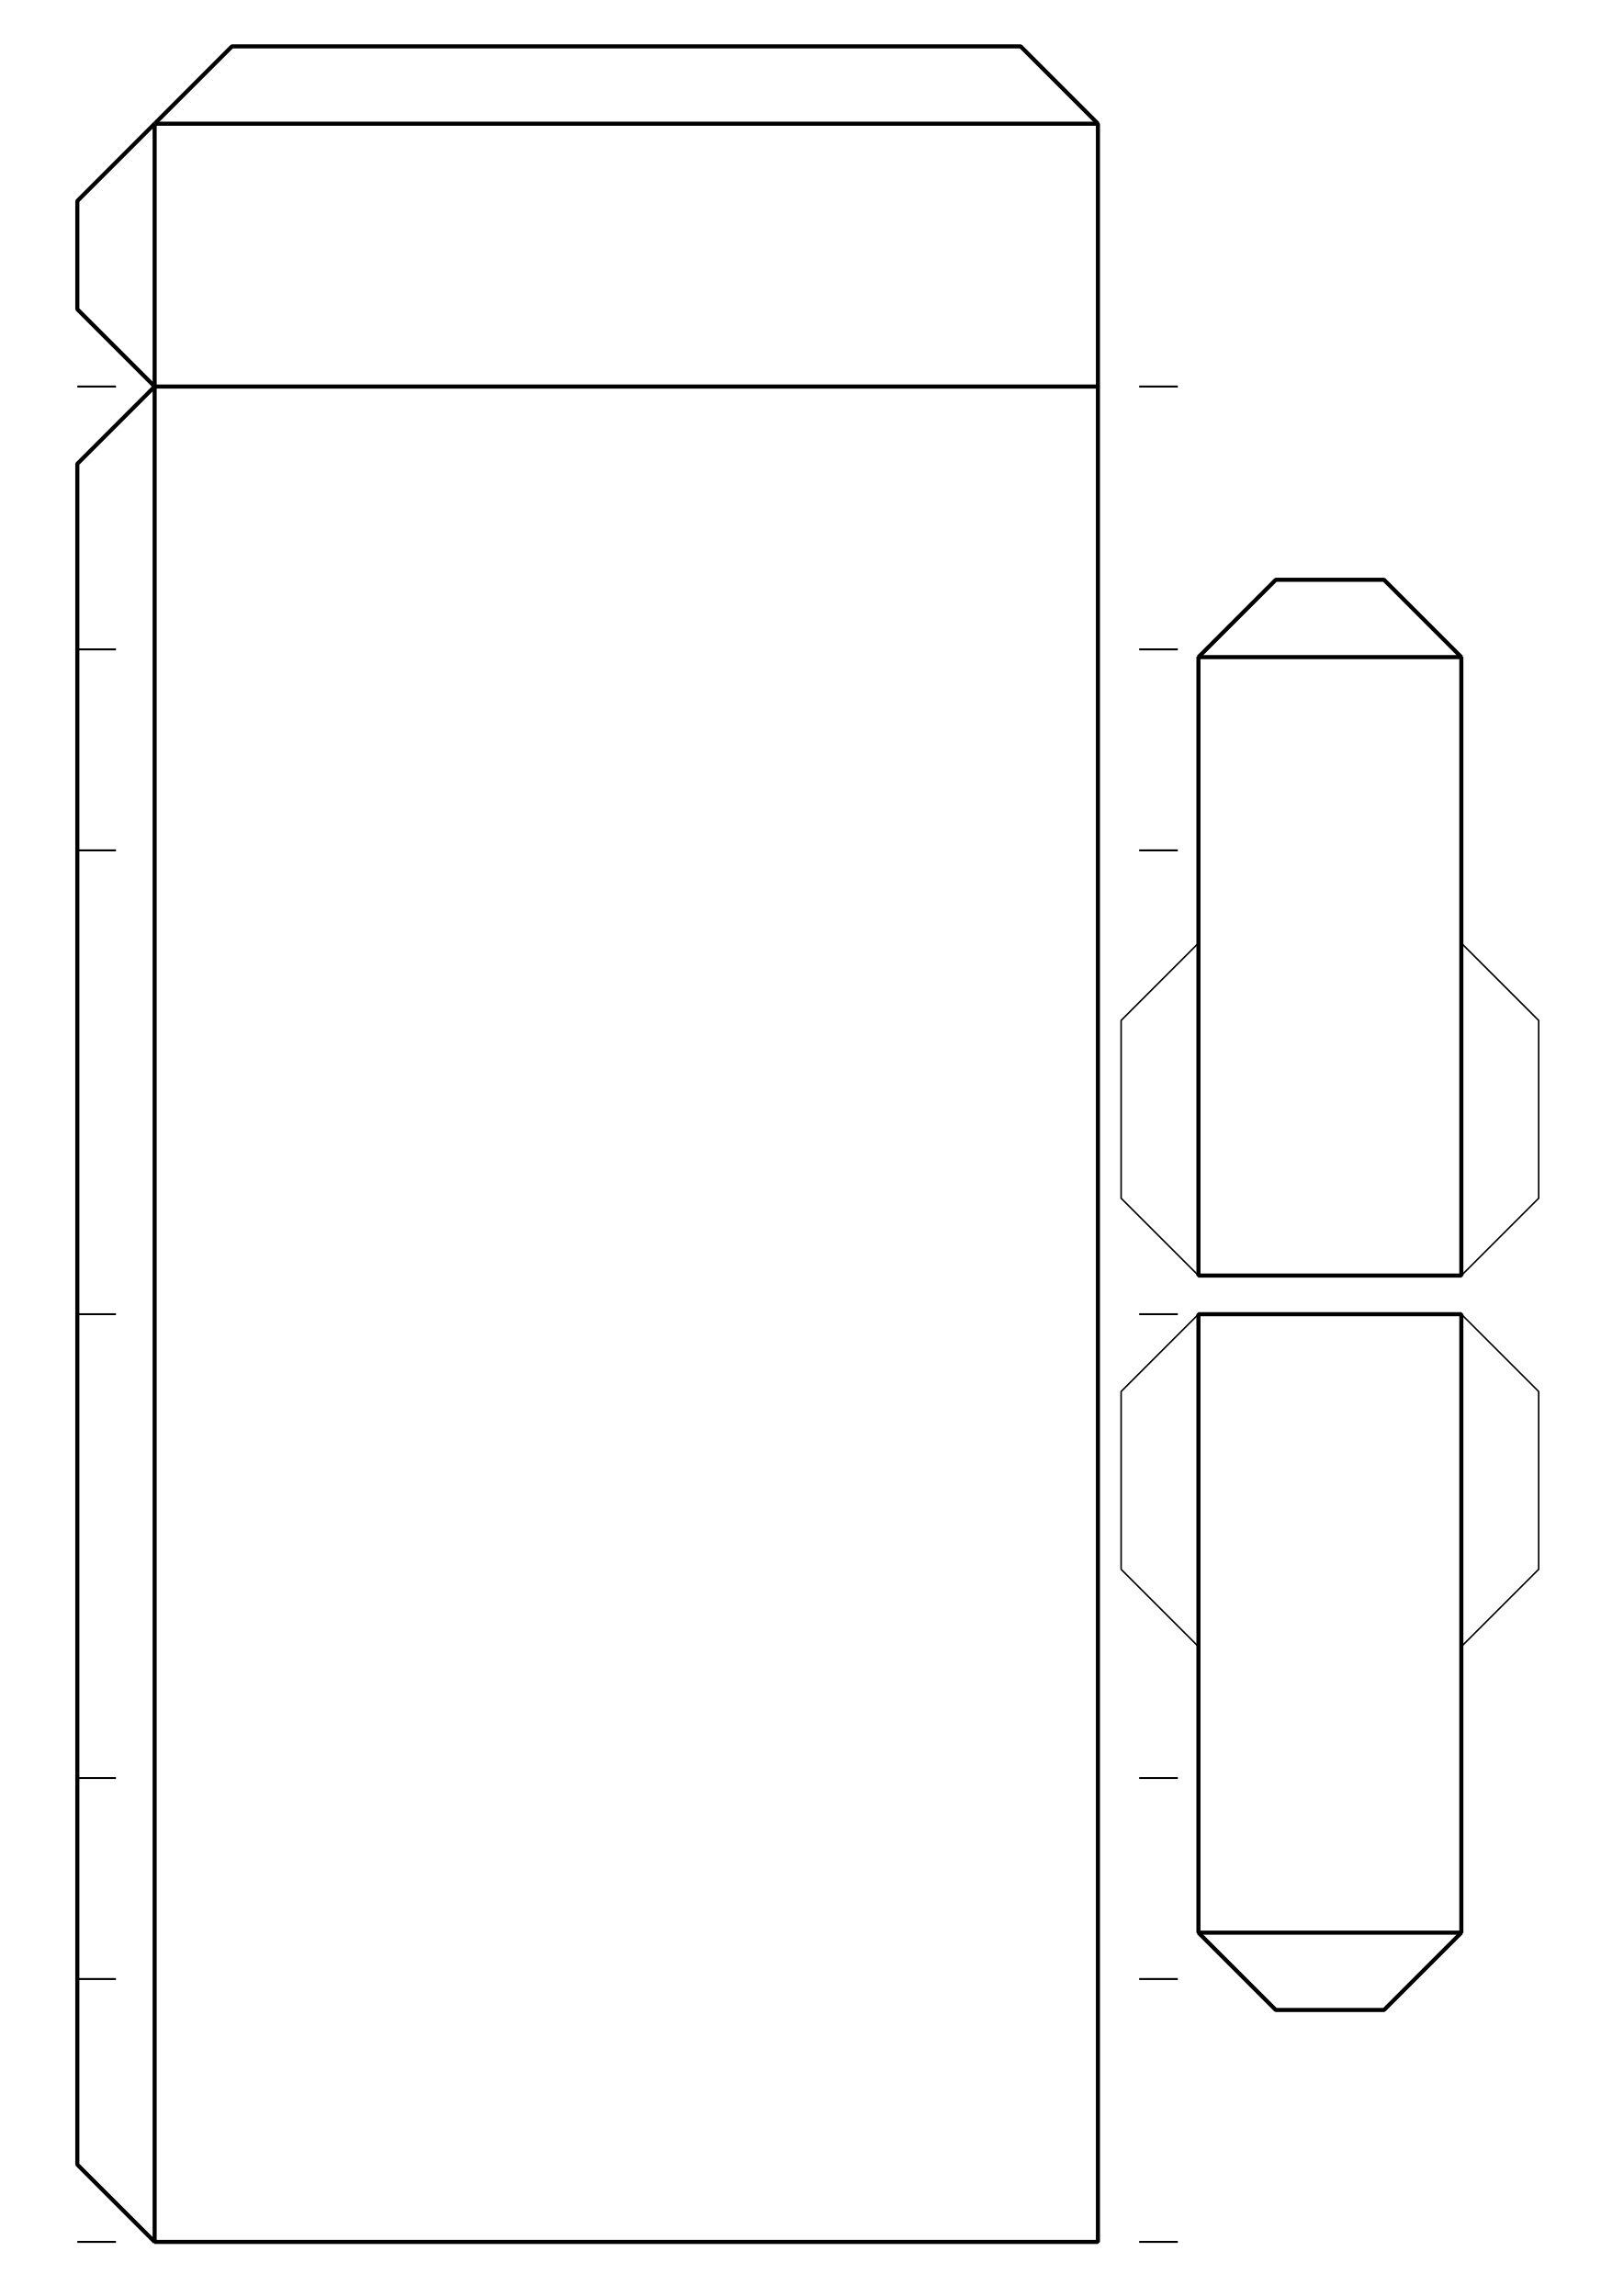
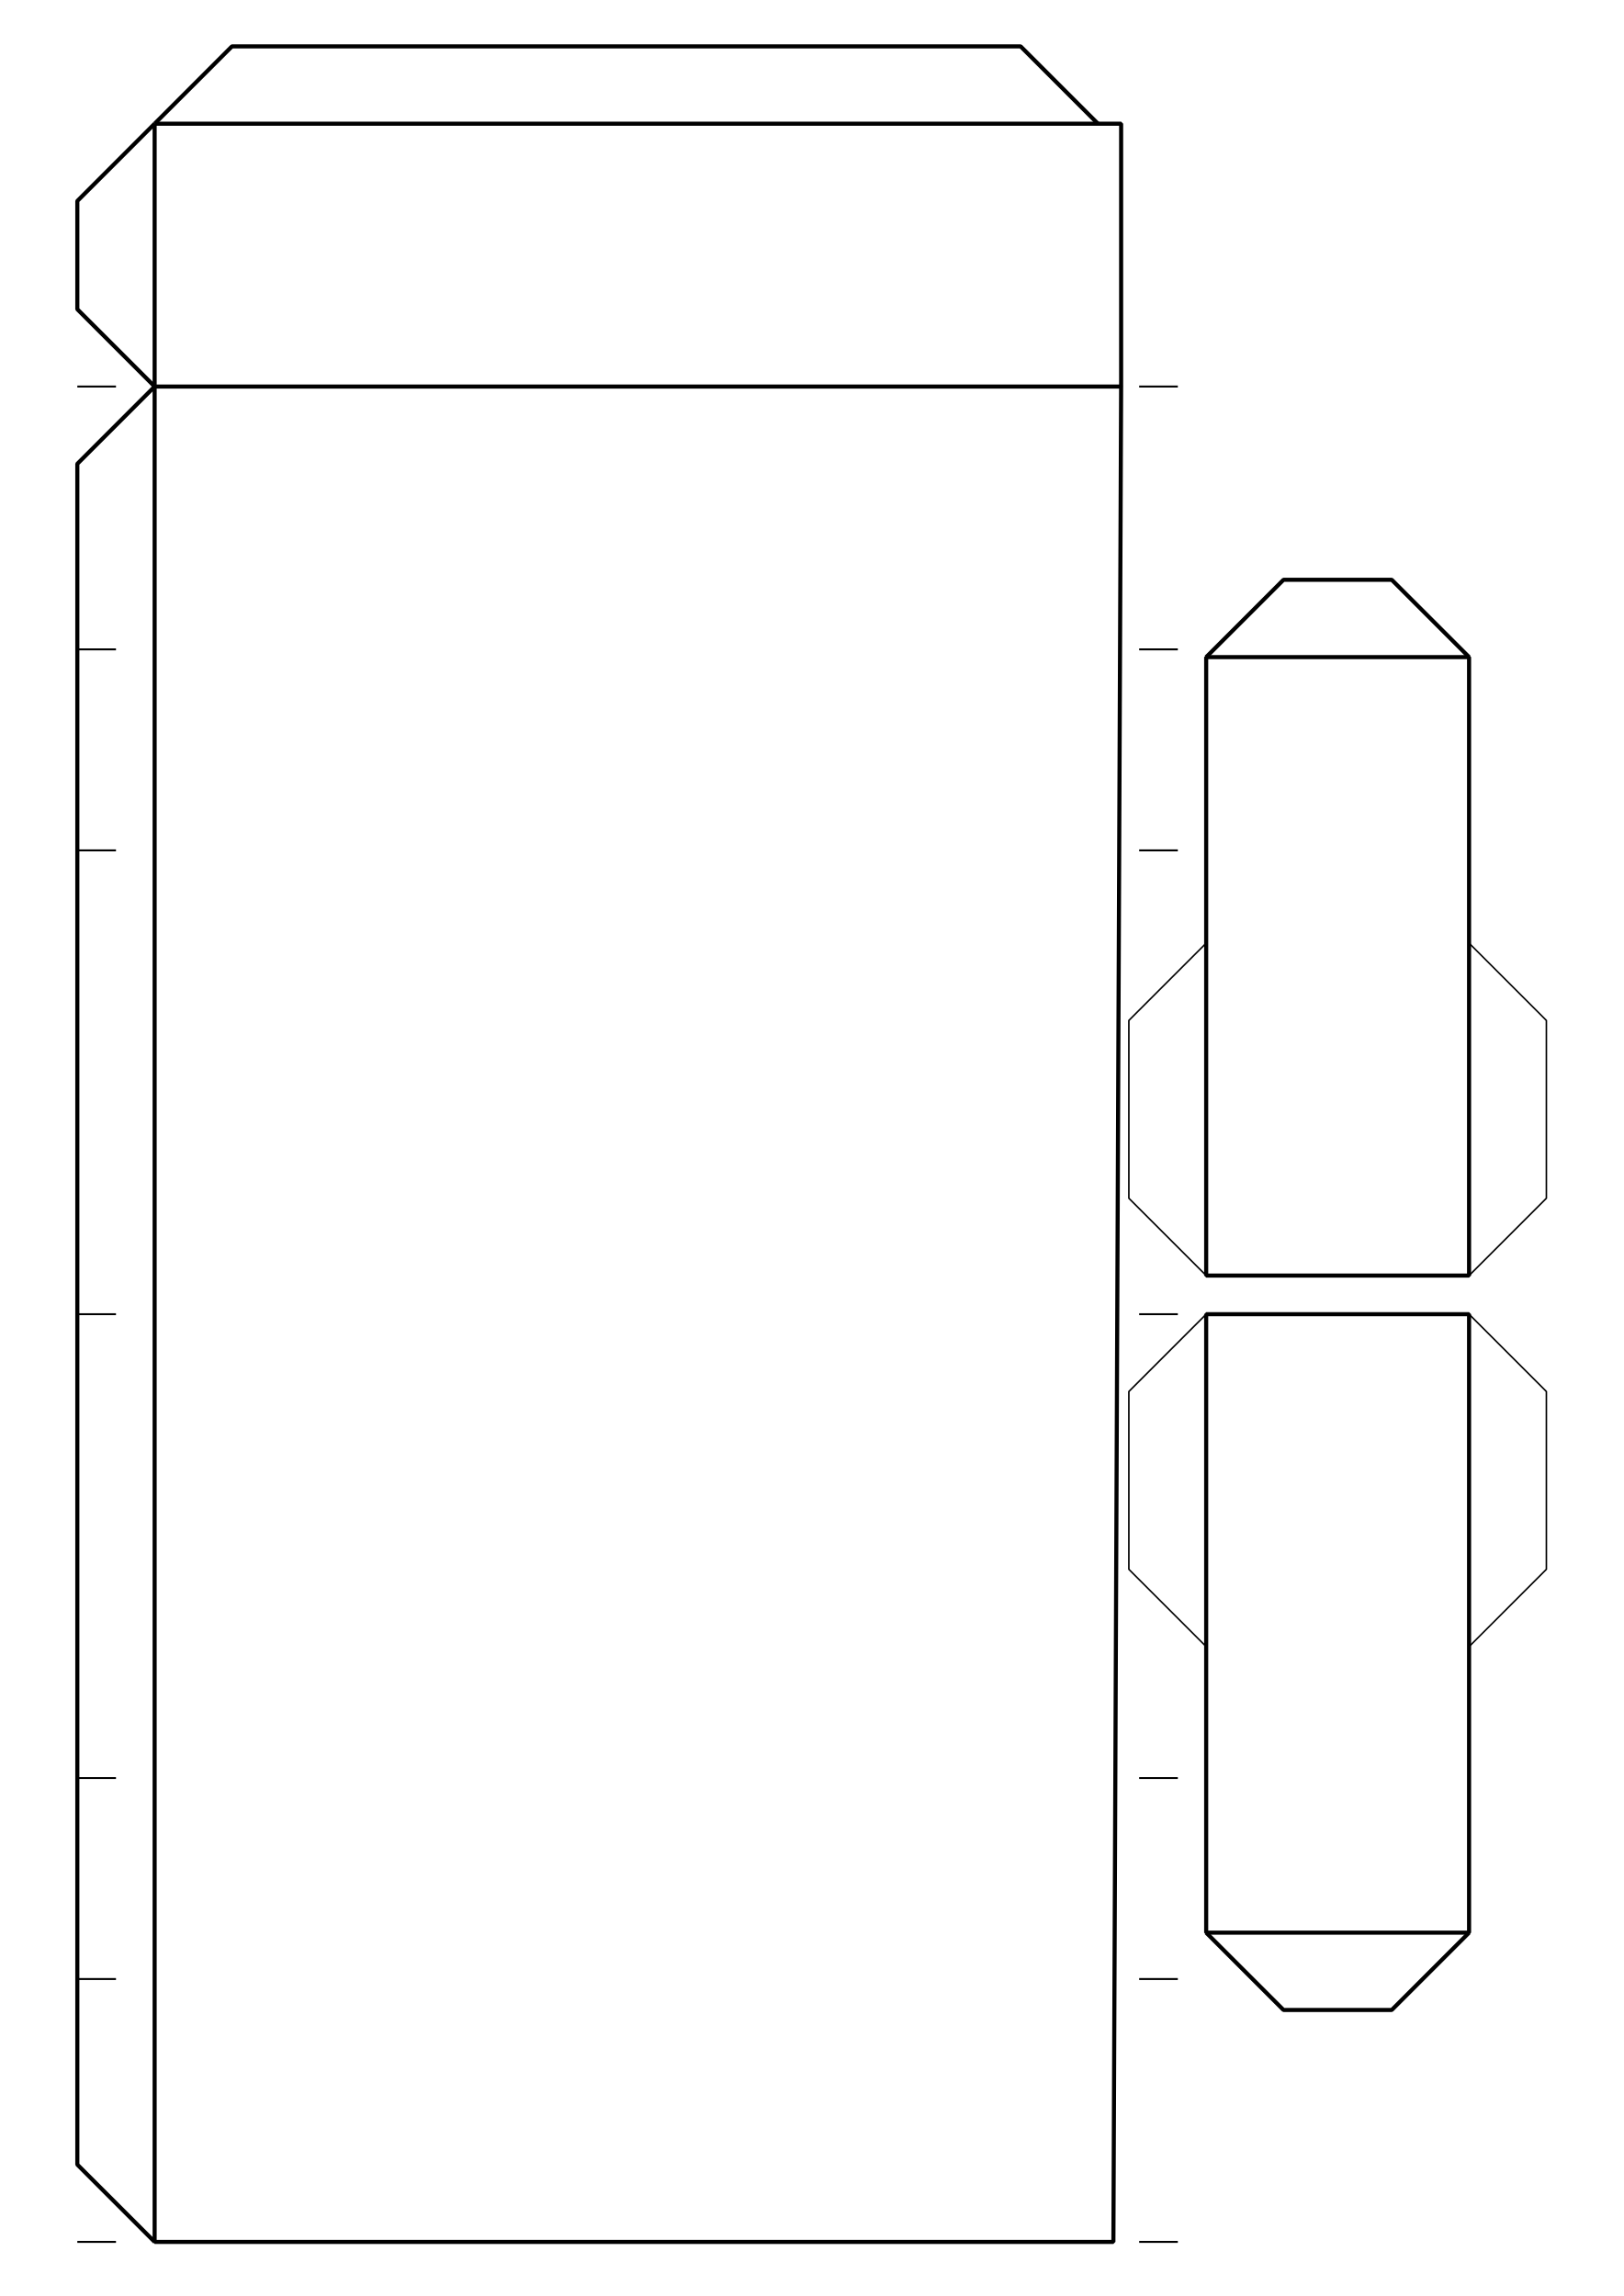
<svg xmlns="http://www.w3.org/2000/svg" width="210mm" height="297mm" viewBox="0 0 210 297" version="1.1" id="svg5">
  <defs id="defs2" />
  <g id="layer1">
    <path style="fill:none;stroke:#000000;stroke-width:0.529;stroke-miterlimit:0" d="M 20,50 10,40 V 26 L 20,16" id="path919" />
    <path style="fill:none;stroke:#000000;stroke-width:0.529;stroke-miterlimit:0" d="M 20,290 10,280 V 60 L 20,50" id="path910-1" />
-     <path id="path301-7-0-3" style="fill:none;stroke:#000000;stroke-width:0.529;stroke-miterlimit:0" d="M 20,50 H 142 V 290 H 20 Z" />
+     <path id="path301-7-0-3" style="fill:none;stroke:#000000;stroke-width:0.529;stroke-miterlimit:0" d="m 20,50 h 125 l -1,240 H 20 Z" />
    <path style="fill:none;stroke:#000000;stroke-width:0.529;stroke-miterlimit:0" d="m 20,16 v 34" id="path482-6-3" />
    <path style="fill:none;stroke:#000000;stroke-width:0.529;stroke-miterlimit:0" d="M 142,16 132,6 H 30 L 20,16" id="path908-5" />
-     <path style="fill:none;stroke:#000000;stroke-width:0.529;stroke-miterlimit:0" d="M 20,16 142,16 V 50" id="path513-9" />
+     <path style="fill:none;stroke:#000000;stroke-width:0.529;stroke-miterlimit:0" d="M 20,16 145,16 V 50" id="path513-9" />
    <g id="g564" transform="translate(12.33333,35)">
      <g id="g556">
        <path style="fill:#000000;stroke:#000000;stroke-width:0.25;stroke-miterlimit:0" d="m 135,15 h 5" id="path358-6" />
        <path style="fill:#000000;stroke:#000000;stroke-width:0.25;stroke-miterlimit:0" d="m 140,255 h -5" id="path364-7" />
        <path style="fill:#000000;stroke:#000000;stroke-width:0.25;stroke-miterlimit:0" d="m 135,135 h 5" id="path368-5" />
        <path style="fill:#000000;stroke:#000000;stroke-width:0.25;stroke-miterlimit:0" d="m 135,75 h 5" id="path370-3" />
        <path style="fill:#000000;stroke:#000000;stroke-width:0.25;stroke-miterlimit:0" d="m 135,195 h 5" id="path372-5" />
        <path style="fill:#000000;stroke:#000000;stroke-width:0.25;stroke-miterlimit:0" d="m 135,221 h 5" id="path372-5-3" />
        <path style="fill:#000000;stroke:#000000;stroke-width:0.25;stroke-miterlimit:0" d="m 135,49 h 5" id="path526" />
      </g>
    </g>
    <g id="g564-3" transform="translate(-125,35)">
      <g id="g556-6">
        <path style="fill:#000000;stroke:#000000;stroke-width:0.25;stroke-miterlimit:0" d="m 135,15 h 5" id="path358-6-7" />
        <path style="fill:#000000;stroke:#000000;stroke-width:0.25;stroke-miterlimit:0" d="m 140,255 h -5" id="path364-7-5" />
        <path style="fill:#000000;stroke:#000000;stroke-width:0.25;stroke-miterlimit:0" d="m 135,135 h 5" id="path368-5-3" />
        <path style="fill:#000000;stroke:#000000;stroke-width:0.25;stroke-miterlimit:0" d="m 135,75 h 5" id="path370-3-5" />
        <path style="fill:#000000;stroke:#000000;stroke-width:0.25;stroke-miterlimit:0" d="m 135,195 h 5" id="path372-5-6" />
        <path style="fill:#000000;stroke:#000000;stroke-width:0.25;stroke-miterlimit:0" d="m 135,221 h 5" id="path372-5-3-2" />
        <path style="fill:#000000;stroke:#000000;stroke-width:0.25;stroke-miterlimit:0" d="m 135,49 h 5" id="path526-9" />
      </g>
    </g>
-     <g id="g473" transform="matrix(1,0,0,-1,-42.62503,195)">
+     <g id="g473" transform="matrix(1,0,0,-1,-41.62502,195)">
      <path style="fill:none;stroke:#000000;stroke-width:0.529;stroke-miterlimit:0" d="m 197.625,110 10,10 h 14 l 10,-10" id="path908-2-7-5" />
      <path style="fill:none;stroke:#000000;stroke-width:0.529;stroke-miterlimit:0" d="M 231.625,110 V 30 h -34 v 80 z" id="path513-3" />
      <path style="fill:none;stroke:#000000;stroke-width:0.2;stroke-miterlimit:0;stroke-dasharray:none" d="m 231.625,30 10,10 v 23 l -10,10" id="path403-6" />
      <path style="fill:none;stroke:#000000;stroke-width:0.2;stroke-miterlimit:0;stroke-dasharray:none" d="m 197.625,73 -10,-10 V 40 l 10,-10" id="path403-6-3" />
    </g>
-     <g id="g473-6" transform="translate(-42.62503,140)">
+     <g id="g473-6" transform="translate(-41.62502,140)">
      <path style="fill:none;stroke:#000000;stroke-width:0.529;stroke-miterlimit:0" d="m 197.625,110 10,10 h 14 l 10,-10" id="path908-2-7-5-7" />
      <path style="fill:none;stroke:#000000;stroke-width:0.529;stroke-miterlimit:0" d="M 231.625,110 V 30 h -34 v 80 z" id="path513-3-5" />
      <path style="fill:none;stroke:#000000;stroke-width:0.2;stroke-miterlimit:0;stroke-dasharray:none" d="m 231.625,30 10,10 v 23 l -10,10" id="path403-6-35" />
      <path style="fill:none;stroke:#000000;stroke-width:0.2;stroke-miterlimit:0;stroke-dasharray:none" d="m 197.625,73 -10,-10 V 40 l 10,-10" id="path403-6-3-6" />
    </g>
  </g>
</svg>
